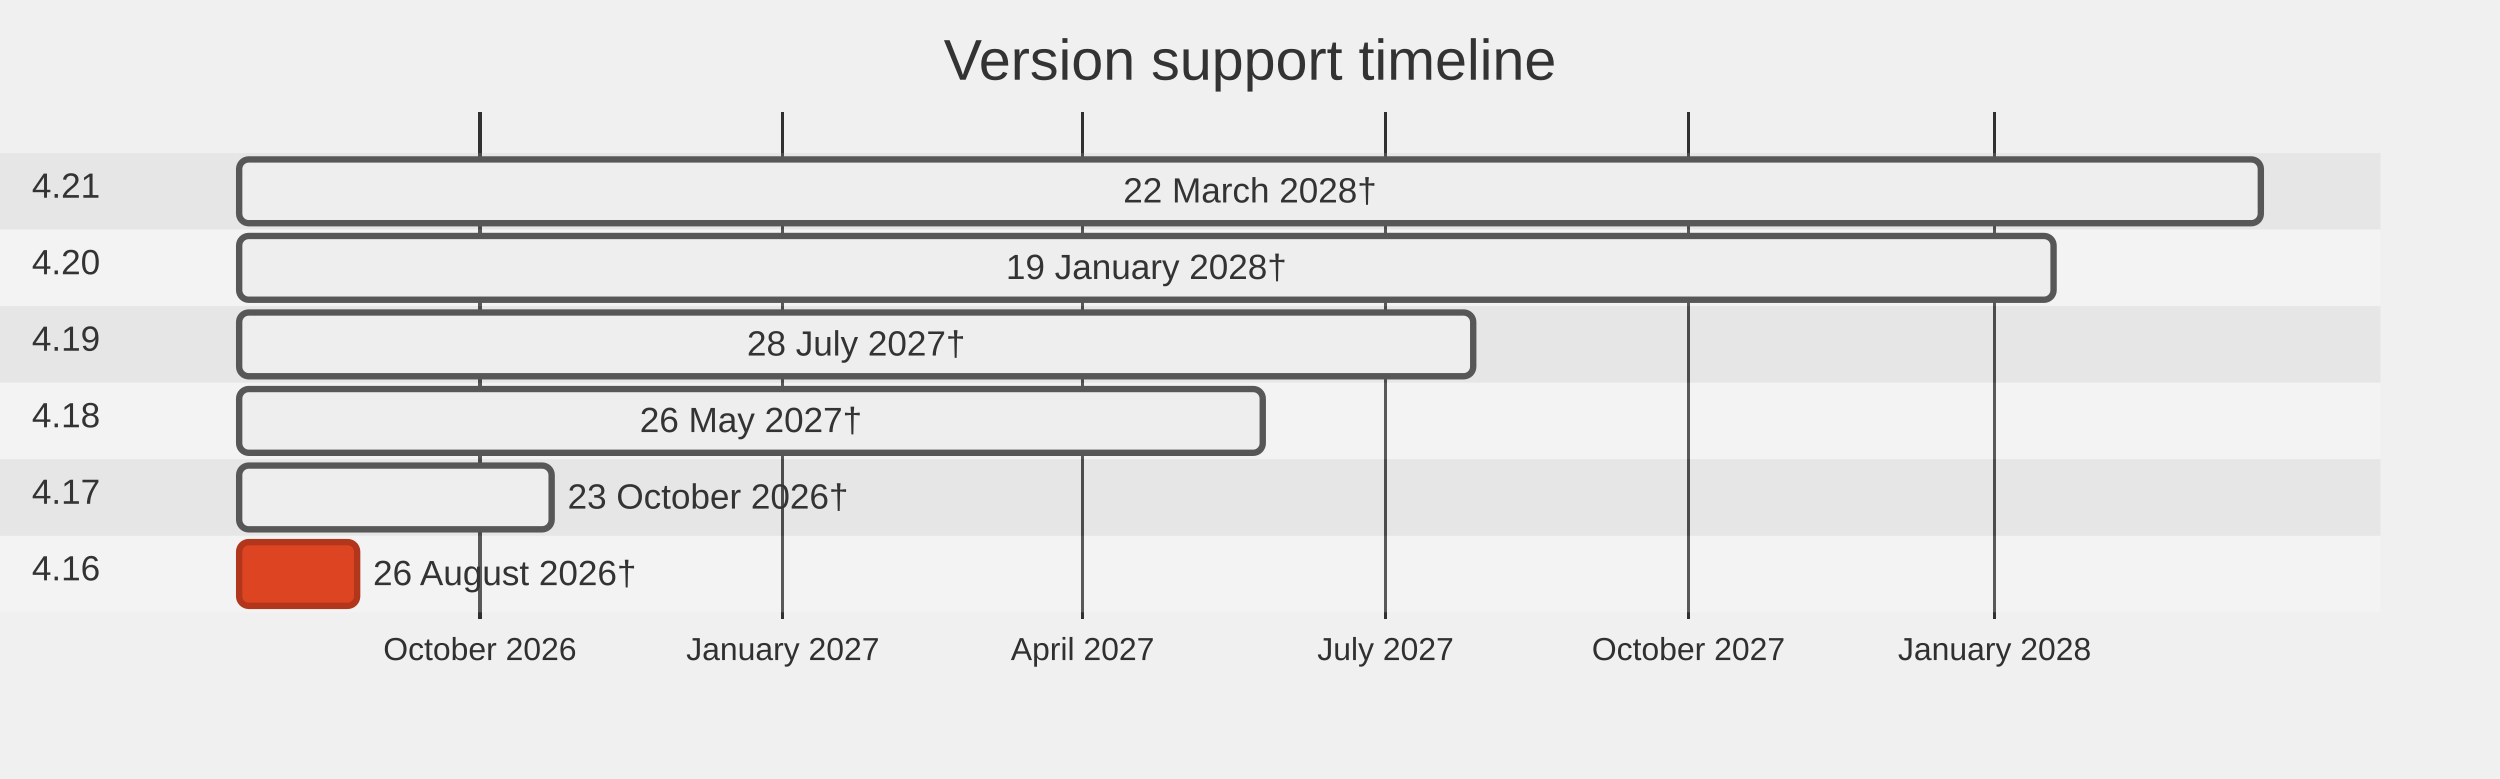
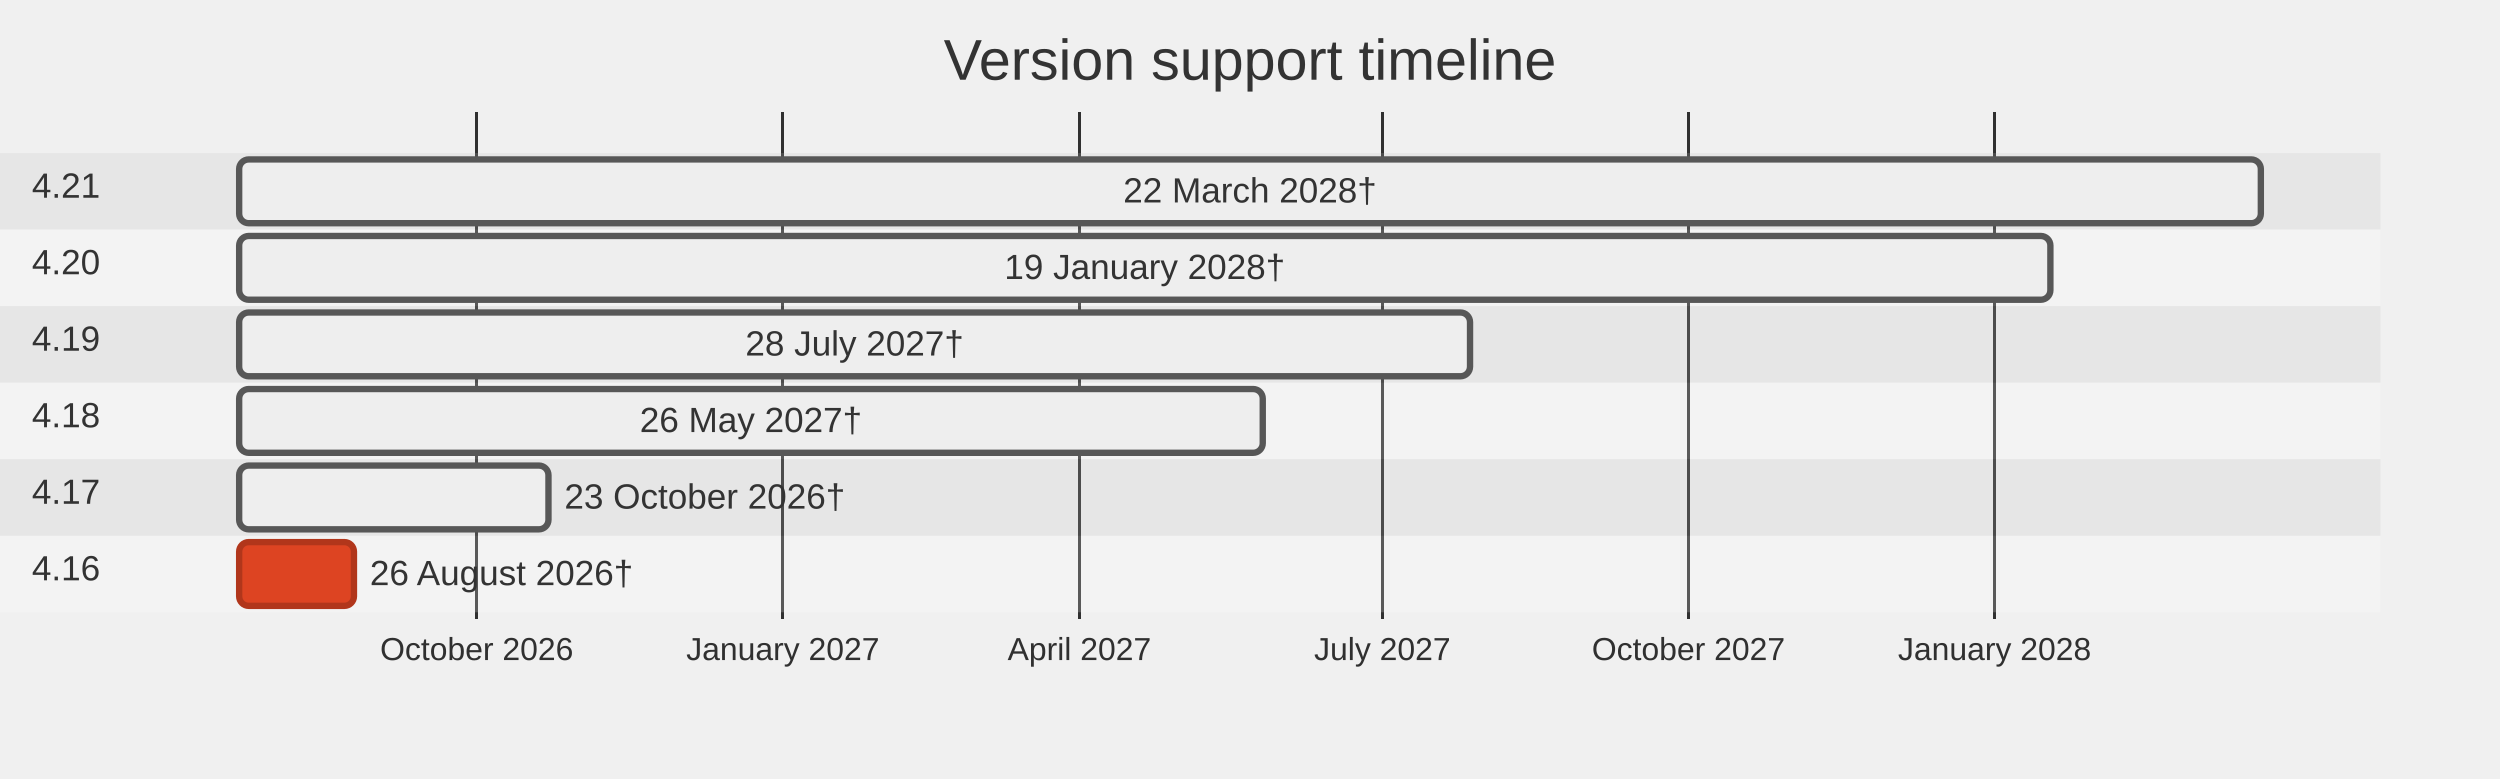
<svg xmlns="http://www.w3.org/2000/svg" id="my-svg" width="100%" viewBox="0 0 784 244" style="max-width: 784px; background-color: white;" role="graphics-document document" aria-roledescription="gantt">
  <style>#my-svg{font-family:"trebuchet ms",verdana,arial,sans-serif;font-size:16px;fill:#000000;}@keyframes edge-animation-frame{from{stroke-dashoffset:0;}}@keyframes dash{to{stroke-dashoffset:0;}}#my-svg .edge-animation-slow{stroke-dasharray:9,5!important;stroke-dashoffset:900;animation:dash 50s linear infinite;stroke-linecap:round;}#my-svg .edge-animation-fast{stroke-dasharray:9,5!important;stroke-dashoffset:900;animation:dash 20s linear infinite;stroke-linecap:round;}#my-svg .error-icon{fill:#552222;}#my-svg .error-text{fill:#552222;stroke:#552222;}#my-svg .edge-thickness-normal{stroke-width:1px;}#my-svg .edge-thickness-thick{stroke-width:3.5px;}#my-svg .edge-pattern-solid{stroke-dasharray:0;}#my-svg .edge-thickness-invisible{stroke-width:0;fill:none;}#my-svg .edge-pattern-dashed{stroke-dasharray:3;}#my-svg .edge-pattern-dotted{stroke-dasharray:2;}#my-svg .marker{fill:#666;stroke:#666;}#my-svg .marker.cross{stroke:#666;}#my-svg svg{font-family:"trebuchet ms",verdana,arial,sans-serif;font-size:16px;}#my-svg p{margin:0;}#my-svg .mermaid-main-font{font-family:"trebuchet ms",verdana,arial,sans-serif;}#my-svg .exclude-range{fill:#eeeeee;}#my-svg .section{stroke:none;opacity:0.2;}#my-svg .section0{fill:hsl(0, 0%, 73.922%);}#my-svg .section2{fill:hsl(0, 0%, 73.922%);}#my-svg .section1,#my-svg .section3{fill:white;opacity:0.2;}#my-svg .sectionTitle0{fill:#333;}#my-svg .sectionTitle1{fill:#333;}#my-svg .sectionTitle2{fill:#333;}#my-svg .sectionTitle3{fill:#333;}#my-svg .sectionTitle{text-anchor:start;font-family:"trebuchet ms",verdana,arial,sans-serif;}#my-svg .grid .tick{stroke:hsl(0, 0%, 90%);opacity:0.8;shape-rendering:crispEdges;}#my-svg .grid .tick text{font-family:"trebuchet ms",verdana,arial,sans-serif;fill:#000000;}#my-svg .grid path{stroke-width:0;}#my-svg .today{fill:none;stroke:#d42;stroke-width:2px;}#my-svg .task{stroke-width:2;}#my-svg .taskText{text-anchor:middle;font-family:"trebuchet ms",verdana,arial,sans-serif;}#my-svg .taskTextOutsideRight{fill:#333;text-anchor:start;font-family:"trebuchet ms",verdana,arial,sans-serif;}#my-svg .taskTextOutsideLeft{fill:#333;text-anchor:end;}#my-svg .task.clickable{cursor:pointer;}#my-svg .taskText.clickable{cursor:pointer;fill:#003163!important;font-weight:bold;}#my-svg .taskTextOutsideLeft.clickable{cursor:pointer;fill:#003163!important;font-weight:bold;}#my-svg .taskTextOutsideRight.clickable{cursor:pointer;fill:#003163!important;font-weight:bold;}#my-svg .taskText0,#my-svg .taskText1,#my-svg .taskText2,#my-svg .taskText3{fill:white;}#my-svg .task0,#my-svg .task1,#my-svg .task2,#my-svg .task3{fill:#707070;stroke:hsl(0, 0%, 33.922%);}#my-svg .taskTextOutside0,#my-svg .taskTextOutside2{fill:#333;}#my-svg .taskTextOutside1,#my-svg .taskTextOutside3{fill:#333;}#my-svg .active0,#my-svg .active1,#my-svg .active2,#my-svg .active3{fill:#eee;stroke:hsl(0, 0%, 33.922%);}#my-svg .activeText0,#my-svg .activeText1,#my-svg .activeText2,#my-svg .activeText3{fill:#333!important;}#my-svg .done0,#my-svg .done1,#my-svg .done2,#my-svg .done3{stroke:#666;fill:#bbb;stroke-width:2;}#my-svg .doneText0,#my-svg .doneText1,#my-svg .doneText2,#my-svg .doneText3{fill:#333!important;}#my-svg .doneText0.taskTextOutsideLeft,#my-svg .doneText0.taskTextOutsideRight,#my-svg .doneText1.taskTextOutsideLeft,#my-svg .doneText1.taskTextOutsideRight,#my-svg .doneText2.taskTextOutsideLeft,#my-svg .doneText2.taskTextOutsideRight,#my-svg .doneText3.taskTextOutsideLeft,#my-svg .doneText3.taskTextOutsideRight{fill:#333!important;}#my-svg .crit0,#my-svg .crit1,#my-svg .crit2,#my-svg .crit3{stroke:hsl(10.909, 73.333%, 40%);fill:#d42;stroke-width:2;}#my-svg .activeCrit0,#my-svg .activeCrit1,#my-svg .activeCrit2,#my-svg .activeCrit3{stroke:hsl(10.909, 73.333%, 40%);fill:#eee;stroke-width:2;}#my-svg .doneCrit0,#my-svg .doneCrit1,#my-svg .doneCrit2,#my-svg .doneCrit3{stroke:hsl(10.909, 73.333%, 40%);fill:#bbb;stroke-width:2;cursor:pointer;shape-rendering:crispEdges;}#my-svg .milestone{transform:rotate(45deg) scale(0.8,0.8);}#my-svg .milestoneText{font-style:italic;}#my-svg .doneCritText0,#my-svg .doneCritText1,#my-svg .doneCritText2,#my-svg .doneCritText3{fill:#333!important;}#my-svg .doneCritText0.taskTextOutsideLeft,#my-svg .doneCritText0.taskTextOutsideRight,#my-svg .doneCritText1.taskTextOutsideLeft,#my-svg .doneCritText1.taskTextOutsideRight,#my-svg .doneCritText2.taskTextOutsideLeft,#my-svg .doneCritText2.taskTextOutsideRight,#my-svg .doneCritText3.taskTextOutsideLeft,#my-svg .doneCritText3.taskTextOutsideRight{fill:#333!important;}#my-svg .vert{stroke:#d42;}#my-svg .vertText{font-size:15px;text-anchor:middle;fill:#d42!important;}#my-svg .activeCritText0,#my-svg .activeCritText1,#my-svg .activeCritText2,#my-svg .activeCritText3{fill:#333!important;}#my-svg .titleText{text-anchor:middle;font-size:18px;fill:#333;font-family:"trebuchet ms",verdana,arial,sans-serif;}#my-svg .node .neo-node{stroke:#999;}#my-svg [data-look="neo"].node rect,#my-svg [data-look="neo"].cluster rect,#my-svg [data-look="neo"].node polygon{stroke:url(#my-svg-gradient);filter:drop-shadow( 1px 2px 2px rgba(185,185,185,1));}#my-svg [data-look="neo"].swimlane.cluster rect{filter:none;}#my-svg [data-look="neo"].node path{stroke:url(#my-svg-gradient);stroke-width:1px;}#my-svg [data-look="neo"].node .outer-path{filter:drop-shadow( 1px 2px 2px rgba(185,185,185,1));}#my-svg [data-look="neo"].node .neo-line path{stroke:#999;filter:none;}#my-svg [data-look="neo"].node circle{stroke:url(#my-svg-gradient);filter:drop-shadow( 1px 2px 2px rgba(185,185,185,1));}#my-svg [data-look="neo"].node circle .state-start{fill:#000000;}#my-svg [data-look="neo"].icon-shape .icon{fill:url(#my-svg-gradient);filter:drop-shadow( 1px 2px 2px rgba(185,185,185,1));}#my-svg [data-look="neo"].icon-shape .icon-neo path{stroke:url(#my-svg-gradient);filter:drop-shadow( 1px 2px 2px rgba(185,185,185,1));}#my-svg :root{--mermaid-font-family:"trebuchet ms",verdana,arial,sans-serif;}</style>
  <g />
  <g class="grid" transform="translate(75, 194)" fill="none" font-size="10" font-family="sans-serif" text-anchor="middle">
    <path class="domain" stroke="currentColor" d="M0.5,-159V0.5H634.5V-159" />
-     <g class="tick" opacity="1" transform="translate(75.5,0)">
+     <g class="tick" opacity="1" transform="translate(74.5,0)">
      <line stroke="currentColor" y2="-159" />
      <text fill="#000" y="3" dy="1em" stroke="none" font-size="10" style="text-anchor: middle;"> October 2026</text>
    </g>
    <g class="tick" opacity="1" transform="translate(170.5,0)">
      <line stroke="currentColor" y2="-159" />
      <text fill="#000" y="3" dy="1em" stroke="none" font-size="10" style="text-anchor: middle;"> January 2027</text>
    </g>
-     <g class="tick" opacity="1" transform="translate(264.5,0)">
+     <g class="tick" opacity="1" transform="translate(263.5,0)">
      <line stroke="currentColor" y2="-159" />
      <text fill="#000" y="3" dy="1em" stroke="none" font-size="10" style="text-anchor: middle;"> April 2027</text>
    </g>
-     <g class="tick" opacity="1" transform="translate(359.5,0)">
+     <g class="tick" opacity="1" transform="translate(358.5,0)">
      <line stroke="currentColor" y2="-159" />
      <text fill="#000" y="3" dy="1em" stroke="none" font-size="10" style="text-anchor: middle;"> July 2027</text>
    </g>
    <g class="tick" opacity="1" transform="translate(454.5,0)">
      <line stroke="currentColor" y2="-159" />
      <text fill="#000" y="3" dy="1em" stroke="none" font-size="10" style="text-anchor: middle;"> October 2027</text>
    </g>
    <g class="tick" opacity="1" transform="translate(550.5,0)">
      <line stroke="currentColor" y2="-159" />
      <text fill="#000" y="3" dy="1em" stroke="none" font-size="10" style="text-anchor: middle;"> January 2028</text>
    </g>
  </g>
  <g>
    <rect x="0" y="48" width="746.5" height="24" class="section section0" />
    <rect x="0" y="72" width="746.5" height="24" class="section section1" />
    <rect x="0" y="96" width="746.5" height="24" class="section section2" />
    <rect x="0" y="120" width="746.5" height="24" class="section section3" />
    <rect x="0" y="144" width="746.5" height="24" class="section section0" />
    <rect x="0" y="168" width="746.5" height="24" class="section section1" />
  </g>
  <g>
    <rect id="my-svg-task1" rx="3" ry="3" x="75" y="50" width="634" height="20" transform-origin="392px 60px" class="task active0" />
-     <rect id="my-svg-task2" rx="3" ry="3" x="75" y="74" width="569" height="20" transform-origin="359.5px 84px" class="task active1" />
-     <rect id="my-svg-task3" rx="3" ry="3" x="75" y="98" width="387" height="20" transform-origin="268.5px 108px" class="task active2" />
+     <rect id="my-svg-task2" rx="3" ry="3" x="75" y="74" width="568" height="20" transform-origin="359px 84px" class="task active1" />
+     <rect id="my-svg-task3" rx="3" ry="3" x="75" y="98" width="386" height="20" transform-origin="268px 108px" class="task active2" />
    <rect id="my-svg-task4" rx="3" ry="3" x="75" y="122" width="321" height="20" transform-origin="235.5px 132px" class="task active3" />
-     <rect id="my-svg-task5" rx="3" ry="3" x="75" y="146" width="98" height="20" transform-origin="124px 156px" class="task active0" />
-     <rect id="my-svg-task6" rx="3" ry="3" x="75" y="170" width="37" height="20" transform-origin="93.5px 180px" class="task crit1" />
+     <rect id="my-svg-task5" rx="3" ry="3" x="75" y="146" width="97" height="20" transform-origin="123.5px 156px" class="task active0" />
+     <rect id="my-svg-task6" rx="3" ry="3" x="75" y="170" width="36" height="20" transform-origin="93px 180px" class="task crit1" />
    <text id="my-svg-task1-text" font-size="11" x="392" y="63.5" class="taskText taskText0 activeText0 width-88.51611328125">22 March 2028†      </text>
-     <text id="my-svg-task2-text" font-size="11" x="359.5" y="87.5" class="taskText taskText1 activeText1 width-96.685546875">19 January 2028†    </text>
-     <text id="my-svg-task3-text" font-size="11" x="268.5" y="111.5" class="taskText taskText2 activeText2 width-74.76611328125">28 July 2027†       </text>
+     <text id="my-svg-task2-text" font-size="11" x="359" y="87.5" class="taskText taskText1 activeText1 width-96.685546875">19 January 2028†    </text>
+     <text id="my-svg-task3-text" font-size="11" x="268" y="111.5" class="taskText taskText2 activeText2 width-74.76611328125">28 July 2027†       </text>
    <text id="my-svg-task4-text" font-size="11" x="235.5" y="135.5" class="taskText taskText3 activeText3 width-77.7255859375">26 May 2027†        </text>
-     <text id="my-svg-task5-text" font-size="11" x="178" y="159.5" class="taskTextOutsideRight taskTextOutside0 activeText0 width-99.005859375">23 October 2026†    </text>
-     <text id="my-svg-task6-text" font-size="11" x="117" y="183.5" class="taskTextOutsideRight taskTextOutside1  critText1 width-93.47900390625">26 August 2026†     </text>
+     <text id="my-svg-task5-text" font-size="11" x="177" y="159.5" class="taskTextOutsideRight taskTextOutside0 activeText0 width-99.005859375">23 October 2026†    </text>
+     <text id="my-svg-task6-text" font-size="11" x="116" y="183.5" class="taskTextOutsideRight taskTextOutside1  critText1 width-93.47900390625">26 August 2026†     </text>
  </g>
  <g>
    <text dy="0em" x="10" y="62" font-size="11" class="sectionTitle sectionTitle0">
      <tspan alignment-baseline="central" x="10">4.21</tspan>
    </text>
    <text dy="0em" x="10" y="86" font-size="11" class="sectionTitle sectionTitle1">
      <tspan alignment-baseline="central" x="10">4.20</tspan>
    </text>
    <text dy="0em" x="10" y="110" font-size="11" class="sectionTitle sectionTitle2">
      <tspan alignment-baseline="central" x="10">4.19</tspan>
    </text>
    <text dy="0em" x="10" y="134" font-size="11" class="sectionTitle sectionTitle3">
      <tspan alignment-baseline="central" x="10">4.18</tspan>
    </text>
    <text dy="0em" x="10" y="158" font-size="11" class="sectionTitle sectionTitle0">
      <tspan alignment-baseline="central" x="10">4.17</tspan>
    </text>
    <text dy="0em" x="10" y="182" font-size="11" class="sectionTitle sectionTitle1">
      <tspan alignment-baseline="central" x="10">4.16</tspan>
    </text>
  </g>
  <text x="392" y="25" class="titleText">Version support timeline</text>
</svg>
